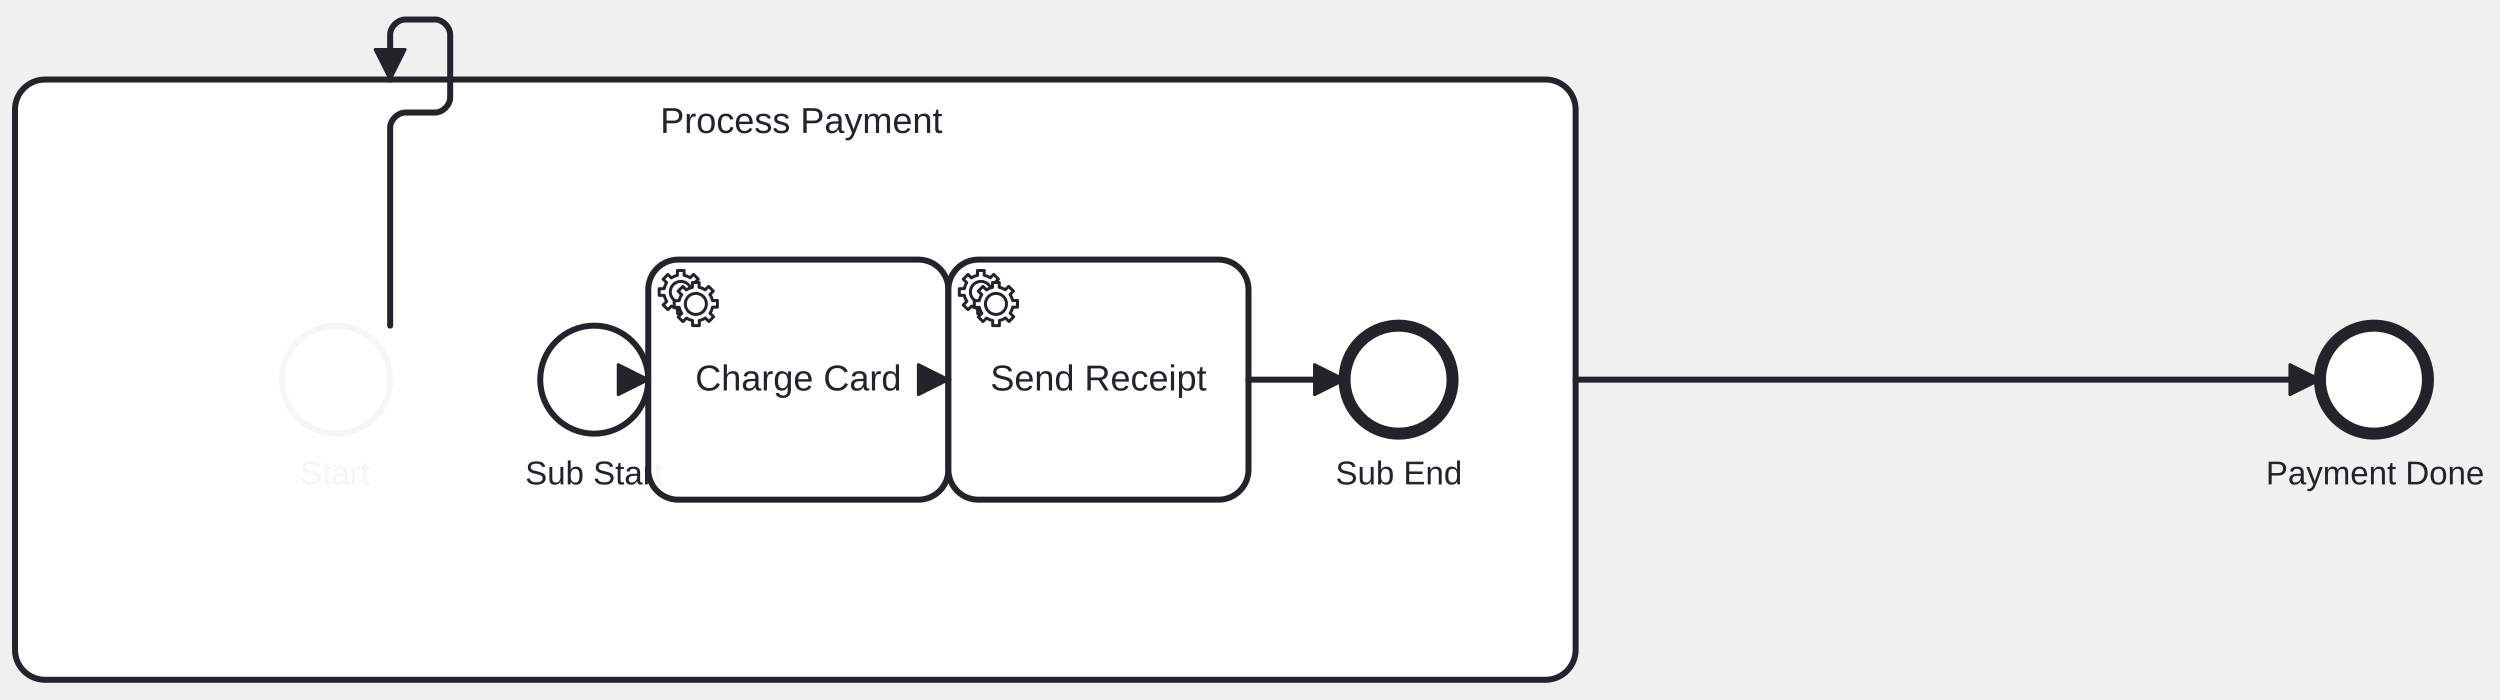
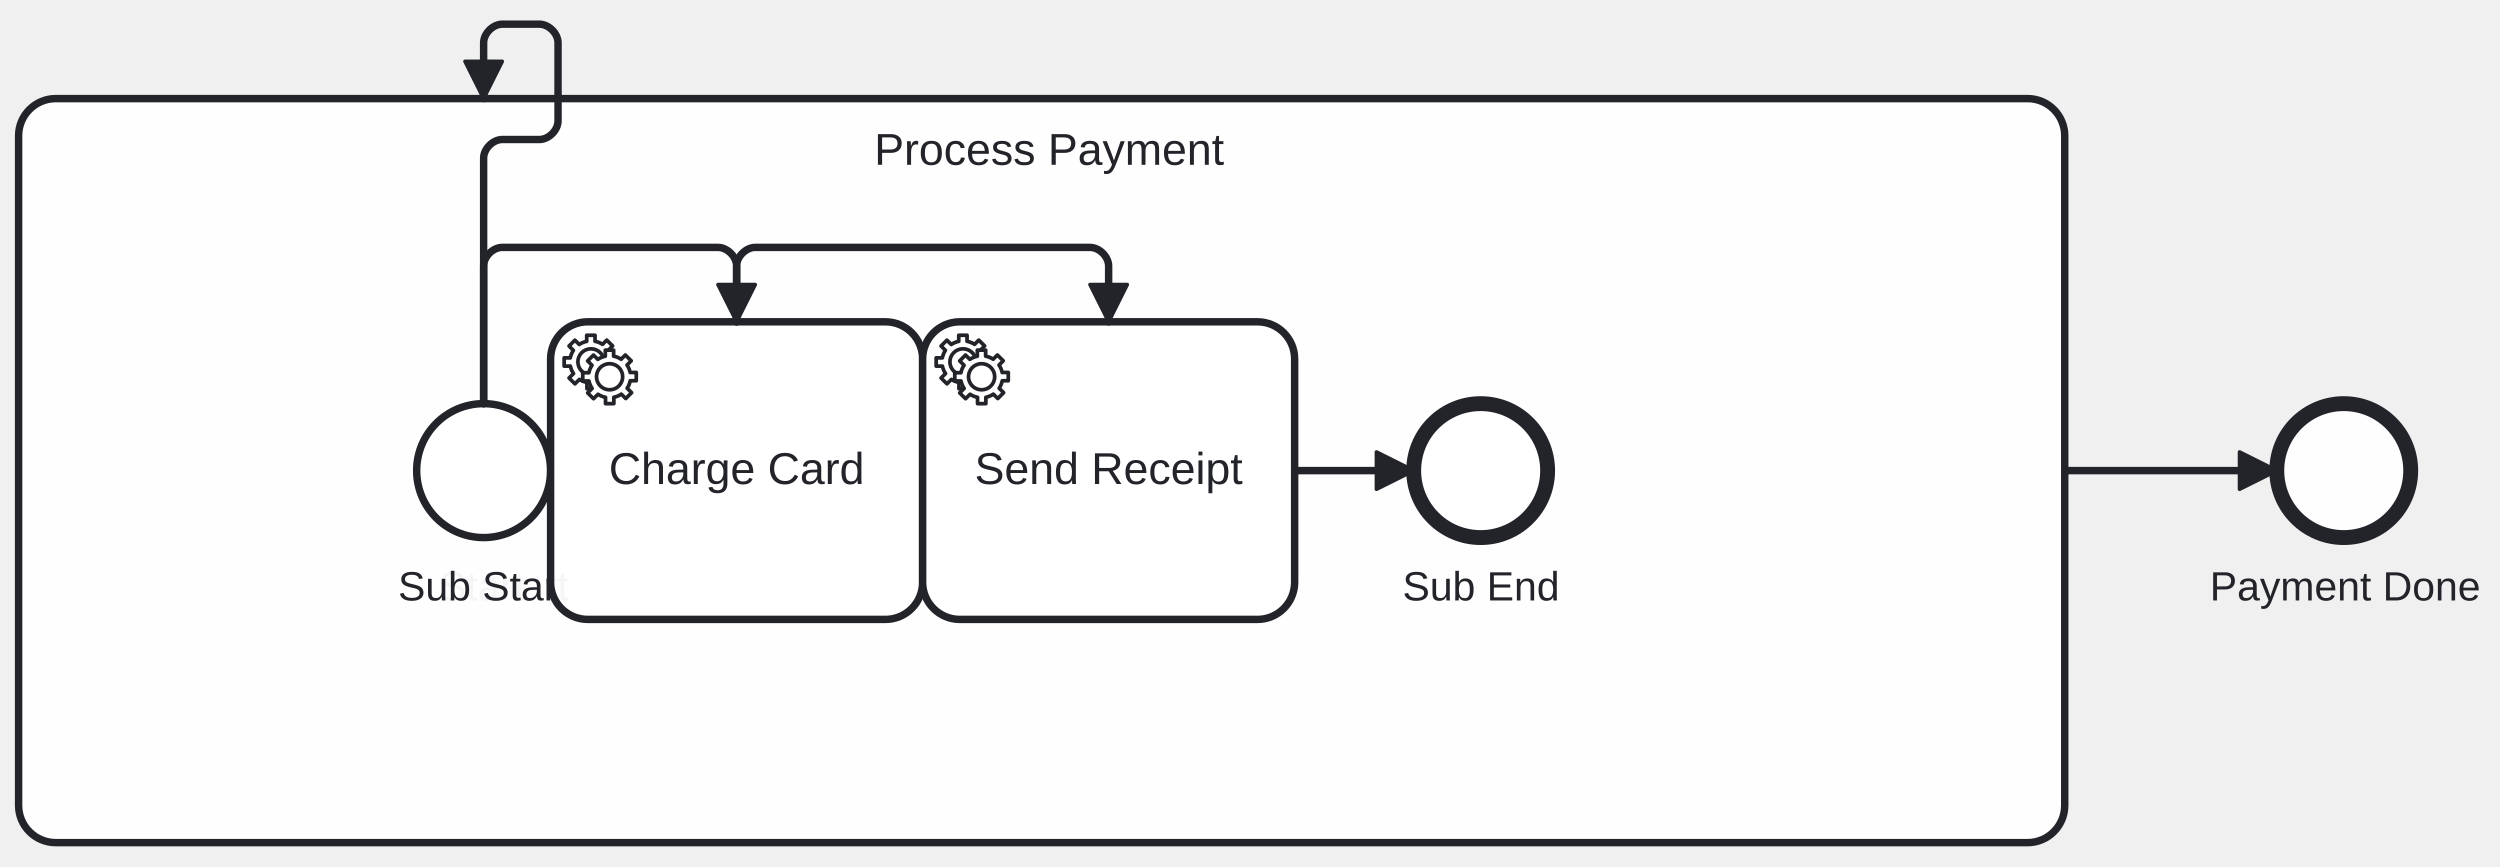
- <svg xmlns="http://www.w3.org/2000/svg" width="833" height="233" viewBox="-12 -25 833 230" version="1.1">
+ <svg xmlns="http://www.w3.org/2000/svg" width="672" height="233" viewBox="-30 -25 672 230" version="1.1">
  <g class="djs-group">
    <g class="djs-element djs-shape" data-element-id="StartEvent_Start" style="display: block;" transform="translate(82, 82)">
      <g class="djs-visual">
        <circle cx="18" cy="18" r="18" style="stroke-linecap: round; stroke-linejoin: round; stroke: hsl(225, 10%, 15%); stroke-width: 2px; fill: white; fill-opacity: 0.95;" />
      </g>
      <rect style="fill: none; stroke-opacity: 0; stroke: white; stroke-width: 15px;" class="djs-hit djs-hit-all" x="0" y="0" width="36" height="36" />
      <circle cx="18" cy="18" r="23" style="fill: none;" class="djs-outline" />
    </g>
  </g>
  <g class="djs-group">
    <g class="djs-element djs-shape" data-element-id="StartEvent_Start_label" style="display: block;" transform="translate(88, 125)">
      <g class="djs-visual">
        <text style="font-family: Arial, sans-serif; font-size: 11px; font-weight: normal; fill: hsl(225, 10%, 15%);" lineHeight="1.2" class="djs-label">
          <tspan x="0" y="9.9">Start</tspan>
        </text>
      </g>
      <rect style="fill: none; stroke-opacity: 0; stroke: white; stroke-width: 15px;" class="djs-hit djs-hit-all" x="0" y="0" width="24" height="14" />
      <rect x="-5" y="-5" rx="4" width="34" height="24" style="fill: none;" class="djs-outline" />
    </g>
  </g>
  <g class="djs-group">
-     <g class="djs-element djs-shape" data-element-id="EndEvent_PaymentDone" style="display: block;" transform="translate(761, 82)">
+     <g class="djs-element djs-shape selected" data-element-id="EndEvent_PaymentDone" style="display: block;" transform="translate(582, 82)">
      <g class="djs-visual">
        <circle cx="18" cy="18" r="18" style="stroke-linecap: round; stroke-linejoin: round; stroke: hsl(225, 10%, 15%); stroke-width: 4px; fill: white; fill-opacity: 0.95;" />
      </g>
      <rect style="fill: none; stroke-opacity: 0; stroke: white; stroke-width: 15px;" class="djs-hit djs-hit-all" x="0" y="0" width="36" height="36" />
      <circle cx="18" cy="18" r="24" style="fill: none;" class="djs-outline" />
    </g>
  </g>
  <g class="djs-group">
-     <g class="djs-element djs-shape" data-element-id="SubProcess_ProcessPayment" style="display: block;" transform="translate(-7, 0)">
-       <g class="djs-visual">
-         <rect x="0" y="0" width="520" height="200" rx="10" ry="10" style="stroke-linecap: round; stroke-linejoin: round; stroke: hsl(225, 10%, 15%); stroke-width: 2px; fill: white; fill-opacity: 0.95;" />
+     <g class="djs-element djs-shape" data-element-id="SubProcess_ProcessPayment" style="display: block;" transform="translate(-25, 0)">
+       <g class="djs-visual">
+         <rect x="0" y="0" width="550" height="200" rx="10" ry="10" style="stroke-linecap: round; stroke-linejoin: round; stroke: hsl(225, 10%, 15%); stroke-width: 2px; fill: white; fill-opacity: 0.95;" />
        <text style="font-family: Arial, sans-serif; font-size: 12px; font-weight: normal; fill: hsl(225, 10%, 15%);" lineHeight="1.2" class="djs-label">
-           <tspan x="215" y="17.8">Process Payment</tspan>
+           <tspan x="230" y="17.8">Process Payment</tspan>
        </text>
      </g>
-       <rect x="-5" y="-5" rx="14" width="530" height="210" style="fill: none;" class="djs-outline" />
-       <rect style="fill: none; stroke-opacity: 0; stroke: white; stroke-width: 15px;" class="djs-hit djs-hit-no-move" x="0" y="0" width="520" height="200" />
-       <rect style="fill: none; stroke-opacity: 0; stroke: white; stroke-width: 15px;" class="djs-hit djs-hit-click-stroke" x="0" y="0" width="520" height="200" />
-       <rect style="fill: none; stroke-opacity: 0; stroke: white; stroke-width: 15px;" class="djs-hit djs-hit-all" x="0" y="0" width="520" height="30" />
+       <rect x="-5" y="-5" rx="14" width="560" height="210" style="fill: none;" class="djs-outline" />
+       <rect style="fill: none; stroke-opacity: 0; stroke: white; stroke-width: 15px;" class="djs-hit djs-hit-no-move" x="0" y="0" width="550" height="200" />
+       <rect style="fill: none; stroke-opacity: 0; stroke: white; stroke-width: 15px;" class="djs-hit djs-hit-click-stroke" x="0" y="0" width="550" height="200" />
+       <rect style="fill: none; stroke-opacity: 0; stroke: white; stroke-width: 15px;" class="djs-hit djs-hit-all" x="0" y="0" width="550" height="30" />
    </g>
    <g class="djs-children">
      <g class="djs-group">
-         <g class="djs-element djs-shape" data-element-id="StartEvent_SubStart" style="display: block;" transform="translate(168, 82)">
+         <g class="djs-element djs-shape" data-element-id="StartEvent_SubStart" style="display: block;" transform="translate(82, 82)">
          <g class="djs-visual">
            <circle cx="18" cy="18" r="18" style="stroke-linecap: round; stroke-linejoin: round; stroke: hsl(225, 10%, 15%); stroke-width: 2px; fill: white; fill-opacity: 0.95;" />
          </g>
          <rect style="fill: none; stroke-opacity: 0; stroke: white; stroke-width: 15px;" class="djs-hit djs-hit-all" x="0" y="0" width="36" height="36" />
          <circle cx="18" cy="18" r="23" style="fill: none;" class="djs-outline" />
        </g>
      </g>
      <g class="djs-group">
-         <g class="djs-element djs-shape" data-element-id="StartEvent_SubStart_label" style="display: block;" transform="translate(163, 125)">
+         <g class="djs-element djs-shape" data-element-id="StartEvent_SubStart_label" style="display: block;" transform="translate(77, 125)">
          <g class="djs-visual">
            <text style="font-family: Arial, sans-serif; font-size: 11px; font-weight: normal; fill: hsl(225, 10%, 15%);" lineHeight="1.2" class="djs-label">
              <tspan x="0" y="9.9">Sub Start</tspan>
            </text>
          </g>
          <rect style="fill: none; stroke-opacity: 0; stroke: white; stroke-width: 15px;" class="djs-hit djs-hit-all" x="0" y="0" width="46" height="14" />
          <rect x="-5" y="-5" rx="4" width="56" height="24" style="fill: none;" class="djs-outline" />
        </g>
      </g>
      <g class="djs-group">
-         <g class="djs-element djs-shape" data-element-id="ServiceTask_ChargeCard" style="display: block;" transform="translate(204, 60)">
+         <g class="djs-element djs-shape" data-element-id="ServiceTask_ChargeCard" style="display: block;" transform="translate(118, 60)">
          <g class="djs-visual">
            <rect x="0" y="0" width="100" height="80" rx="10" ry="10" style="stroke-linecap: round; stroke-linejoin: round; stroke: hsl(225, 10%, 15%); stroke-width: 2px; fill: white; fill-opacity: 0.95;" />
            <text style="font-family: Arial, sans-serif; font-size: 12px; font-weight: normal; fill: hsl(225, 10%, 15%);" lineHeight="1.2" class="djs-label">
              <tspan x="15.656" y="43.6">Charge Card</tspan>
            </text>
            <circle cx="5" cy="5" r="5" style="stroke-linecap: round; stroke-linejoin: round; stroke: none; stroke-width: 2px; fill: white;" transform="translate(6, 6)" />
            <path style="fill: white; stroke-linecap: round; stroke-linejoin: round; stroke: hsl(225, 10%, 15%); stroke-width: 1px;" d="m 12,18 v -1.713 c 0.352,-0.07 0.704,-0.178 1.048,-0.321 0.344,-0.145 0.666,-0.321 0.966,-0.521 l 1.194,1.18 1.567,-1.577 -1.195,-1.18 c 0.403,-0.614 0.683,-1.299 0.825,-2.018 l 1.622,-0.01 v -2.22 l -1.637,0.01 c -0.073,-0.352 -0.178,-0.7 -0.324,-1.044 -0.145,-0.344 -0.321,-0.664 -0.523,-0.962 l 1.131,-1.136 -1.583,-1.563 -1.13,1.136 c -0.614,-0.401 -1.303,-0.681 -2.023,-0.822 l 0.009,-1.619 h -2.241 l 0.004,1.631 c -0.354,0.074 -0.705,0.18 -1.05,0.324 -0.344,0.144 -0.665,0.321 -0.964,0.52 l -1.17,-1.158 -1.567,1.579 1.168,1.157 c -0.403,0.613 -0.683,1.298 -0.825,2.017 l -1.659,0.003 v 2.222 l 1.672,-0.006 c 0.073,0.351 0.18,0.702 0.324,1.045 0.145,0.344 0.321,0.664 0.523,0.961 l -1.199,1.197 1.584,1.56 1.196,-1.193 c 0.614,0.403 1.303,0.682 2.023,0.823 l 7.19e-4,1.699 h 2.227 z m 0.221,-3.996 c -1.789,0.75 -3.858,-0.093 -4.61,-1.874 -0.752,-1.783 0.091,-3.846 1.88,-4.596 1.788,-0.749 3.857,0.093 4.609,1.874 0.752,1.782 -0.091,3.846 -1.88,4.596 z" />
            <circle cx="5" cy="5" r="5" style="stroke-linecap: round; stroke-linejoin: round; stroke: none; stroke-width: 2px; fill: white;" transform="translate(11, 10)" />
            <path style="fill: white; stroke-linecap: round; stroke-linejoin: round; stroke: hsl(225, 10%, 15%); stroke-width: 1px;" d="m 17,22 v -1.713 c 0.352,-0.07 0.704,-0.178 1.048,-0.321 0.344,-0.145 0.666,-0.321 0.966,-0.521 l 1.194,1.18 1.567,-1.577 -1.195,-1.18 c 0.403,-0.614 0.683,-1.299 0.825,-2.018 l 1.622,-0.01 v -2.22 l -1.637,0.01 c -0.073,-0.352 -0.178,-0.7 -0.324,-1.044 -0.145,-0.344 -0.321,-0.664 -0.523,-0.962 l 1.131,-1.136 -1.583,-1.563 -1.13,1.136 c -0.614,-0.401 -1.303,-0.681 -2.023,-0.822 l 0.009,-1.619 h -2.241 l 0.004,1.631 c -0.354,0.074 -0.705,0.18 -1.05,0.324 -0.344,0.144 -0.665,0.321 -0.964,0.52 l -1.17,-1.158 -1.567,1.579 1.168,1.157 c -0.403,0.613 -0.683,1.298 -0.825,2.017 l -1.659,0.003 v 2.222 l 1.672,-0.006 c 0.073,0.351 0.18,0.702 0.324,1.045 0.145,0.344 0.321,0.664 0.523,0.961 l -1.199,1.197 1.584,1.56 1.196,-1.193 c 0.614,0.403 1.303,0.682 2.023,0.823 l 7.19e-4,1.699 h 2.227 z m 0.221,-3.996 c -1.789,0.75 -3.858,-0.093 -4.61,-1.874 -0.752,-1.783 0.091,-3.846 1.88,-4.596 1.788,-0.749 3.857,0.093 4.609,1.874 0.752,1.782 -0.091,3.846 -1.88,4.596 z" />
          </g>
          <rect style="fill: none; stroke-opacity: 0; stroke: white; stroke-width: 15px;" class="djs-hit djs-hit-all" x="0" y="0" width="100" height="80" />
          <rect x="-5" y="-5" rx="14" width="110" height="90" style="fill: none;" class="djs-outline" />
        </g>
      </g>
      <g class="djs-group">
-         <g class="djs-element djs-shape" data-element-id="ServiceTask_SendReceipt" style="display: block;" transform="translate(304, 60)">
+         <g class="djs-element djs-shape" data-element-id="ServiceTask_SendReceipt" style="display: block;" transform="translate(218, 60)">
          <g class="djs-visual">
            <rect x="0" y="0" width="100" height="80" rx="10" ry="10" style="stroke-linecap: round; stroke-linejoin: round; stroke: hsl(225, 10%, 15%); stroke-width: 2px; fill: white; fill-opacity: 0.95;" />
            <text style="font-family: Arial, sans-serif; font-size: 12px; font-weight: normal; fill: hsl(225, 10%, 15%);" lineHeight="1.2" class="djs-label">
              <tspan x="13.982" y="43.6">Send Receipt</tspan>
            </text>
            <circle cx="5" cy="5" r="5" style="stroke-linecap: round; stroke-linejoin: round; stroke: none; stroke-width: 2px; fill: white;" transform="translate(6, 6)" />
            <path style="fill: white; stroke-linecap: round; stroke-linejoin: round; stroke: hsl(225, 10%, 15%); stroke-width: 1px;" d="m 12,18 v -1.713 c 0.352,-0.07 0.704,-0.178 1.048,-0.321 0.344,-0.145 0.666,-0.321 0.966,-0.521 l 1.194,1.18 1.567,-1.577 -1.195,-1.18 c 0.403,-0.614 0.683,-1.299 0.825,-2.018 l 1.622,-0.01 v -2.22 l -1.637,0.01 c -0.073,-0.352 -0.178,-0.7 -0.324,-1.044 -0.145,-0.344 -0.321,-0.664 -0.523,-0.962 l 1.131,-1.136 -1.583,-1.563 -1.13,1.136 c -0.614,-0.401 -1.303,-0.681 -2.023,-0.822 l 0.009,-1.619 h -2.241 l 0.004,1.631 c -0.354,0.074 -0.705,0.18 -1.05,0.324 -0.344,0.144 -0.665,0.321 -0.964,0.52 l -1.17,-1.158 -1.567,1.579 1.168,1.157 c -0.403,0.613 -0.683,1.298 -0.825,2.017 l -1.659,0.003 v 2.222 l 1.672,-0.006 c 0.073,0.351 0.18,0.702 0.324,1.045 0.145,0.344 0.321,0.664 0.523,0.961 l -1.199,1.197 1.584,1.56 1.196,-1.193 c 0.614,0.403 1.303,0.682 2.023,0.823 l 7.19e-4,1.699 h 2.227 z m 0.221,-3.996 c -1.789,0.75 -3.858,-0.093 -4.61,-1.874 -0.752,-1.783 0.091,-3.846 1.88,-4.596 1.788,-0.749 3.857,0.093 4.609,1.874 0.752,1.782 -0.091,3.846 -1.88,4.596 z" />
            <circle cx="5" cy="5" r="5" style="stroke-linecap: round; stroke-linejoin: round; stroke: none; stroke-width: 2px; fill: white;" transform="translate(11, 10)" />
            <path style="fill: white; stroke-linecap: round; stroke-linejoin: round; stroke: hsl(225, 10%, 15%); stroke-width: 1px;" d="m 17,22 v -1.713 c 0.352,-0.07 0.704,-0.178 1.048,-0.321 0.344,-0.145 0.666,-0.321 0.966,-0.521 l 1.194,1.18 1.567,-1.577 -1.195,-1.18 c 0.403,-0.614 0.683,-1.299 0.825,-2.018 l 1.622,-0.01 v -2.22 l -1.637,0.01 c -0.073,-0.352 -0.178,-0.7 -0.324,-1.044 -0.145,-0.344 -0.321,-0.664 -0.523,-0.962 l 1.131,-1.136 -1.583,-1.563 -1.13,1.136 c -0.614,-0.401 -1.303,-0.681 -2.023,-0.822 l 0.009,-1.619 h -2.241 l 0.004,1.631 c -0.354,0.074 -0.705,0.18 -1.05,0.324 -0.344,0.144 -0.665,0.321 -0.964,0.52 l -1.17,-1.158 -1.567,1.579 1.168,1.157 c -0.403,0.613 -0.683,1.298 -0.825,2.017 l -1.659,0.003 v 2.222 l 1.672,-0.006 c 0.073,0.351 0.18,0.702 0.324,1.045 0.145,0.344 0.321,0.664 0.523,0.961 l -1.199,1.197 1.584,1.56 1.196,-1.193 c 0.614,0.403 1.303,0.682 2.023,0.823 l 7.19e-4,1.699 h 2.227 z m 0.221,-3.996 c -1.789,0.75 -3.858,-0.093 -4.61,-1.874 -0.752,-1.783 0.091,-3.846 1.88,-4.596 1.788,-0.749 3.857,0.093 4.609,1.874 0.752,1.782 -0.091,3.846 -1.88,4.596 z" />
          </g>
          <rect style="fill: none; stroke-opacity: 0; stroke: white; stroke-width: 15px;" class="djs-hit djs-hit-all" x="0" y="0" width="100" height="80" />
          <rect x="-5" y="-5" rx="14" width="110" height="90" style="fill: none;" class="djs-outline" />
        </g>
      </g>
      <g class="djs-group">
-         <g class="djs-element djs-shape" data-element-id="EndEvent_SubEnd" style="display: block;" transform="translate(436, 82)">
+         <g class="djs-element djs-shape" data-element-id="EndEvent_SubEnd" style="display: block;" transform="translate(350, 82)">
          <g class="djs-visual">
            <circle cx="18" cy="18" r="18" style="stroke-linecap: round; stroke-linejoin: round; stroke: hsl(225, 10%, 15%); stroke-width: 4px; fill: white; fill-opacity: 0.95;" />
          </g>
          <rect style="fill: none; stroke-opacity: 0; stroke: white; stroke-width: 15px;" class="djs-hit djs-hit-all" x="0" y="0" width="36" height="36" />
          <circle cx="18" cy="18" r="24" style="fill: none;" class="djs-outline" />
        </g>
      </g>
      <g class="djs-group">
-         <g class="djs-element djs-connection" data-element-id="Flow_SubStart_to_ChargeCard" style="display: block;">
+         <g class="djs-element djs-connection" data-element-id="Flow_0wcqil1" style="display: block;">
          <g class="djs-visual">
            <defs>
-               <marker id="marker-dfbe6pt6toihkpikkuzngbk7r" viewBox="0 0 20 20" refX="11" refY="10" markerWidth="10" markerHeight="10" orient="auto">
+               <marker id="marker-8pzev3o6z5ef4mvsuqix8g4ew" viewBox="0 0 20 20" refX="11" refY="10" markerWidth="10" markerHeight="10" orient="auto">
                <path d="M 1 5 L 11 10 L 1 15 Z" style="stroke-linecap: round; stroke-linejoin: round; stroke: hsl(225, 10%, 15%); stroke-width: 1px; fill: hsl(225, 10%, 15%);" />
              </marker>
            </defs>
-             <path style="fill: none; stroke-linecap: round; stroke-linejoin: round; stroke: hsl(225, 10%, 15%); stroke-width: 2px; marker-end: url(#marker-dfbe6pt6toihkpikkuzngbk7r);" data-corner-radius="5" d="M204,100L204,100" />
-           </g>
-           <path d="M204,100L204,100" style="fill: none; stroke-opacity: 0; stroke: white; stroke-width: 15px;" class="djs-hit djs-hit-stroke" />
-           <rect x="199" y="95" rx="4" width="10" height="10" style="fill: none;" class="djs-outline" />
-         </g>
-       </g>
-       <g class="djs-group">
-         <g class="djs-element djs-connection" data-element-id="Flow_ChargeCard_to_SendReceipt" style="display: block;">
+             <path style="fill: none; stroke-linecap: round; stroke-linejoin: round; stroke: hsl(225, 10%, 15%); stroke-width: 2px; marker-end: url(#marker-8pzev3o6z5ef4mvsuqix8g4ew);" data-corner-radius="5" d="M100,82L100,45C100,42.5,102.5,40,105,40L163,40C165.5,40,168,42.5,168,45L168,60" />
+           </g>
+           <path d="M100,82L100,40L168,40L168,60" style="fill: none; stroke-opacity: 0; stroke: white; stroke-width: 15px;" class="djs-hit djs-hit-stroke" />
+           <rect x="95" y="35" rx="4" width="78" height="52" style="fill: none;" class="djs-outline" />
+         </g>
+       </g>
+       <g class="djs-group">
+         <g class="djs-element djs-connection" data-element-id="Flow_1qlyvj4" style="display: block;">
          <g class="djs-visual">
            <defs>
-               <marker id="marker-cxyc8ro24eojfx3xhw0m8g1uu" viewBox="0 0 20 20" refX="11" refY="10" markerWidth="10" markerHeight="10" orient="auto">
+               <marker id="marker-dxgwqmwv85bqkujex2uexyin3" viewBox="0 0 20 20" refX="11" refY="10" markerWidth="10" markerHeight="10" orient="auto">
                <path d="M 1 5 L 11 10 L 1 15 Z" style="stroke-linecap: round; stroke-linejoin: round; stroke: hsl(225, 10%, 15%); stroke-width: 1px; fill: hsl(225, 10%, 15%);" />
              </marker>
            </defs>
-             <path style="fill: none; stroke-linecap: round; stroke-linejoin: round; stroke: hsl(225, 10%, 15%); stroke-width: 2px; marker-end: url(#marker-cxyc8ro24eojfx3xhw0m8g1uu);" data-corner-radius="5" d="M304,100L304,100" />
-           </g>
-           <path d="M304,100L304,100" style="fill: none; stroke-opacity: 0; stroke: white; stroke-width: 15px;" class="djs-hit djs-hit-stroke" />
-           <rect x="299" y="95" rx="4" width="10" height="10" style="fill: none;" class="djs-outline" />
-         </g>
-       </g>
-       <g class="djs-group">
-         <g class="djs-element djs-shape" data-element-id="EndEvent_SubEnd_label" style="display: block;" transform="translate(433, 125)">
+             <path style="fill: none; stroke-linecap: round; stroke-linejoin: round; stroke: hsl(225, 10%, 15%); stroke-width: 2px; marker-end: url(#marker-dxgwqmwv85bqkujex2uexyin3);" data-corner-radius="5" d="M168,60L168,45C168,42.5,170.5,40,173,40L263,40C265.5,40,268,42.5,268,45L268,60" />
+           </g>
+           <path d="M168,60L168,40L268,40L268,60" style="fill: none; stroke-opacity: 0; stroke: white; stroke-width: 15px;" class="djs-hit djs-hit-stroke" />
+           <rect x="163" y="35" rx="4" width="110" height="30" style="fill: none;" class="djs-outline" />
+         </g>
+       </g>
+       <g class="djs-group">
+         <g class="djs-element djs-shape" data-element-id="EndEvent_SubEnd_label" style="display: block;" transform="translate(347, 125)">
          <g class="djs-visual">
            <text style="font-family: Arial, sans-serif; font-size: 11px; font-weight: normal; fill: hsl(225, 10%, 15%);" lineHeight="1.2" class="djs-label">
              <tspan x="0" y="9.9">Sub End</tspan>
            </text>
          </g>
          <rect style="fill: none; stroke-opacity: 0; stroke: white; stroke-width: 15px;" class="djs-hit djs-hit-all" x="0" y="0" width="43" height="14" />
          <rect x="-5" y="-5" rx="4" width="53" height="24" style="fill: none;" class="djs-outline" />
        </g>
      </g>
      <g class="djs-group">
-         <g class="djs-element djs-connection" data-element-id="Flow_SendReceipt_to_SubEnd" style="display: block;">
+         <g class="djs-element djs-connection" data-element-id="Flow_0zwgdlt" style="display: block;">
          <g class="djs-visual">
            <defs>
-               <marker id="marker-5davjdzich3a5oszvylccz87s" viewBox="0 0 20 20" refX="11" refY="10" markerWidth="10" markerHeight="10" orient="auto">
+               <marker id="marker-8u36d2xc4hcr3cn5bzkvay4fn" viewBox="0 0 20 20" refX="11" refY="10" markerWidth="10" markerHeight="10" orient="auto">
                <path d="M 1 5 L 11 10 L 1 15 Z" style="stroke-linecap: round; stroke-linejoin: round; stroke: hsl(225, 10%, 15%); stroke-width: 1px; fill: hsl(225, 10%, 15%);" />
              </marker>
            </defs>
-             <path style="fill: none; stroke-linecap: round; stroke-linejoin: round; stroke: hsl(225, 10%, 15%); stroke-width: 2px; marker-end: url(#marker-5davjdzich3a5oszvylccz87s);" data-corner-radius="5" d="M404,100L436,100" />
-           </g>
-           <path d="M404,100L436,100" style="fill: none; stroke-opacity: 0; stroke: white; stroke-width: 15px;" class="djs-hit djs-hit-stroke" />
-           <rect x="399" y="95" rx="4" width="42" height="10" style="fill: none;" class="djs-outline" />
-         </g>
-       </g>
-     </g>
-   </g>
-   <g class="djs-group">
-     <g class="djs-element djs-connection" data-element-id="Flow_Start_to_ProcessPayment" style="display: block;">
+             <path style="fill: none; stroke-linecap: round; stroke-linejoin: round; stroke: hsl(225, 10%, 15%); stroke-width: 2px; marker-end: url(#marker-8u36d2xc4hcr3cn5bzkvay4fn);" data-corner-radius="5" d="M318,100L350,100" />
+           </g>
+           <path d="M318,100L350,100" style="fill: none; stroke-opacity: 0; stroke: white; stroke-width: 15px;" class="djs-hit djs-hit-stroke" />
+           <rect x="313" y="95" rx="4" width="42" height="10" style="fill: none;" class="djs-outline" />
+         </g>
+       </g>
+     </g>
+   </g>
+   <g class="djs-group">
+     <g class="djs-element djs-connection" data-element-id="Flow_1r0yp2b" style="display: block;">
      <g class="djs-visual">
        <defs>
-           <marker id="marker-c54sirgid96hfgm8a04u21d5w" viewBox="0 0 20 20" refX="11" refY="10" markerWidth="10" markerHeight="10" orient="auto">
+           <marker id="marker-bq3ayxghfjch7x4r7smqkestc" viewBox="0 0 20 20" refX="11" refY="10" markerWidth="10" markerHeight="10" orient="auto">
            <path d="M 1 5 L 11 10 L 1 15 Z" style="stroke-linecap: round; stroke-linejoin: round; stroke: hsl(225, 10%, 15%); stroke-width: 1px; fill: hsl(225, 10%, 15%);" />
          </marker>
        </defs>
-         <path style="fill: none; stroke-linecap: round; stroke-linejoin: round; stroke: hsl(225, 10%, 15%); stroke-width: 2px; marker-end: url(#marker-c54sirgid96hfgm8a04u21d5w);" data-corner-radius="5" d="M118,82L118,16C118,13.5,120.5,11,123,11L133,11C135.5,11,138,8.5,138,6L138,-15C138,-17.5,135.5,-20,133,-20L123,-20C120.5,-20,118,-17.5,118,-15L118,0" />
-       </g>
-       <path d="M118,82L118,11L138,11L138,-20L118,-20L118,0" style="fill: none; stroke-opacity: 0; stroke: white; stroke-width: 15px;" class="djs-hit djs-hit-stroke" />
-       <rect x="113" y="-25" rx="4" width="30" height="112" style="fill: none;" class="djs-outline" />
-     </g>
-   </g>
-   <g class="djs-group">
-     <g class="djs-element djs-connection" data-element-id="Flow_ProcessPayment_to_PaymentDone" style="display: block;">
+         <path style="fill: none; stroke-linecap: round; stroke-linejoin: round; stroke: hsl(225, 10%, 15%); stroke-width: 2px; marker-end: url(#marker-bq3ayxghfjch7x4r7smqkestc);" data-corner-radius="5" d="M100,82L100,16C100,13.5,102.5,11,105,11L115,11C117.5,11,120,8.5,120,6L120,-15C120,-17.5,117.5,-20,115,-20L105,-20C102.5,-20,100,-17.5,100,-15L100,0" />
+       </g>
+       <path d="M100,82L100,11L120,11L120,-20L100,-20L100,0" style="fill: none; stroke-opacity: 0; stroke: white; stroke-width: 15px;" class="djs-hit djs-hit-stroke" />
+       <rect x="95" y="-25" rx="4" width="30" height="112" style="fill: none;" class="djs-outline" />
+     </g>
+   </g>
+   <g class="djs-group">
+     <g class="djs-element djs-connection" data-element-id="Flow_1ti4ldq" style="display: block;">
      <g class="djs-visual">
        <defs>
-           <marker id="marker-658oylpo7dy8nmvv3o08z5kny" viewBox="0 0 20 20" refX="11" refY="10" markerWidth="10" markerHeight="10" orient="auto">
+           <marker id="marker-6ct77ekpwl7nl22f0ywgn7ha9" viewBox="0 0 20 20" refX="11" refY="10" markerWidth="10" markerHeight="10" orient="auto">
            <path d="M 1 5 L 11 10 L 1 15 Z" style="stroke-linecap: round; stroke-linejoin: round; stroke: hsl(225, 10%, 15%); stroke-width: 1px; fill: hsl(225, 10%, 15%);" />
          </marker>
        </defs>
-         <path style="fill: none; stroke-linecap: round; stroke-linejoin: round; stroke: hsl(225, 10%, 15%); stroke-width: 2px; marker-end: url(#marker-658oylpo7dy8nmvv3o08z5kny);" data-corner-radius="5" d="M513,100L761,100" />
-       </g>
-       <path d="M513,100L761,100" style="fill: none; stroke-opacity: 0; stroke: white; stroke-width: 15px;" class="djs-hit djs-hit-stroke" />
-       <rect x="508" y="95" rx="4" width="258" height="10" style="fill: none;" class="djs-outline" />
-     </g>
-   </g>
-   <g class="djs-group">
-     <g class="djs-element djs-shape" data-element-id="EndEvent_PaymentDone_label" style="display: block;" transform="translate(743, 125)">
+         <path style="fill: none; stroke-linecap: round; stroke-linejoin: round; stroke: hsl(225, 10%, 15%); stroke-width: 2px; marker-end: url(#marker-6ct77ekpwl7nl22f0ywgn7ha9);" data-corner-radius="5" d="M525,100L582,100" />
+       </g>
+       <path d="M525,100L582,100" style="fill: none; stroke-opacity: 0; stroke: white; stroke-width: 15px;" class="djs-hit djs-hit-stroke" />
+       <rect x="520" y="95" rx="4" width="67" height="10" style="fill: none;" class="djs-outline" />
+     </g>
+   </g>
+   <g class="djs-group">
+     <g class="djs-element djs-shape" data-element-id="EndEvent_PaymentDone_label" style="display: block;" transform="translate(564, 125)">
      <g class="djs-visual">
        <text style="font-family: Arial, sans-serif; font-size: 11px; font-weight: normal; fill: hsl(225, 10%, 15%);" lineHeight="1.2" class="djs-label">
          <tspan x="0" y="9.9">Payment Done</tspan>
        </text>
      </g>
      <rect style="fill: none; stroke-opacity: 0; stroke: white; stroke-width: 15px;" class="djs-hit djs-hit-all" x="0" y="0" width="73" height="14" />
      <rect x="-5" y="-5" rx="4" width="83" height="24" style="fill: none;" class="djs-outline" />
    </g>
  </g>
</svg>
